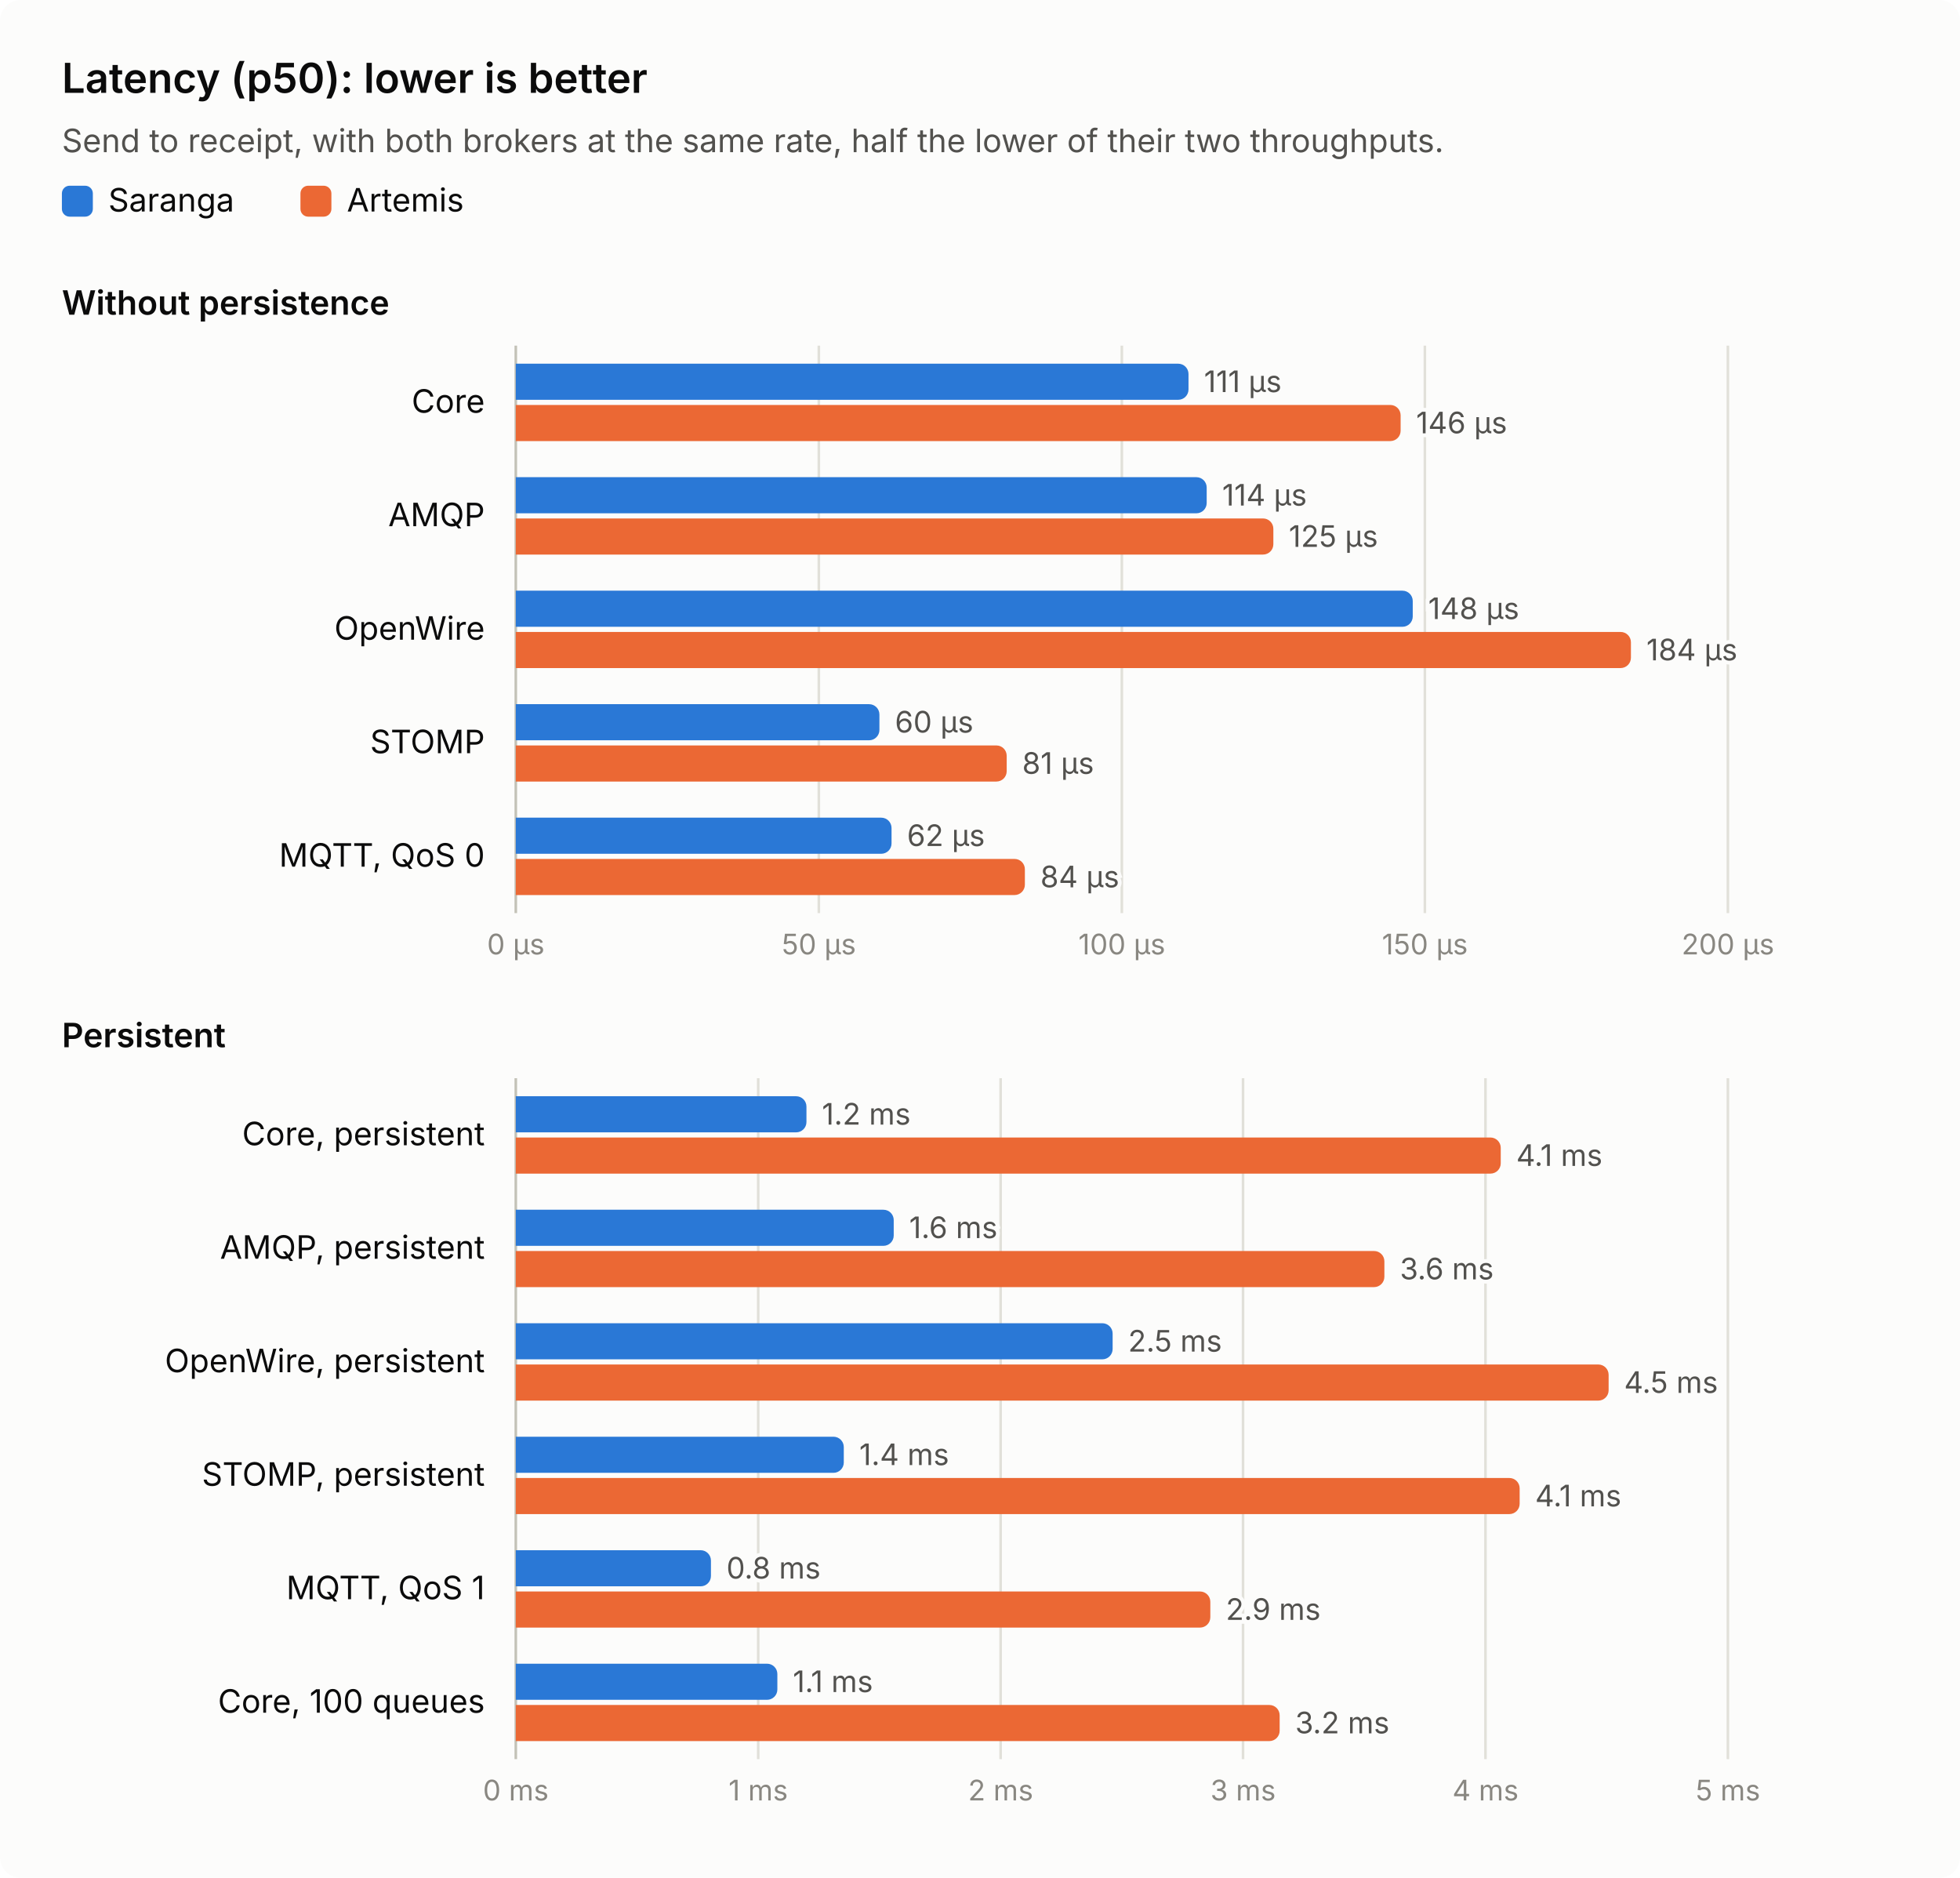
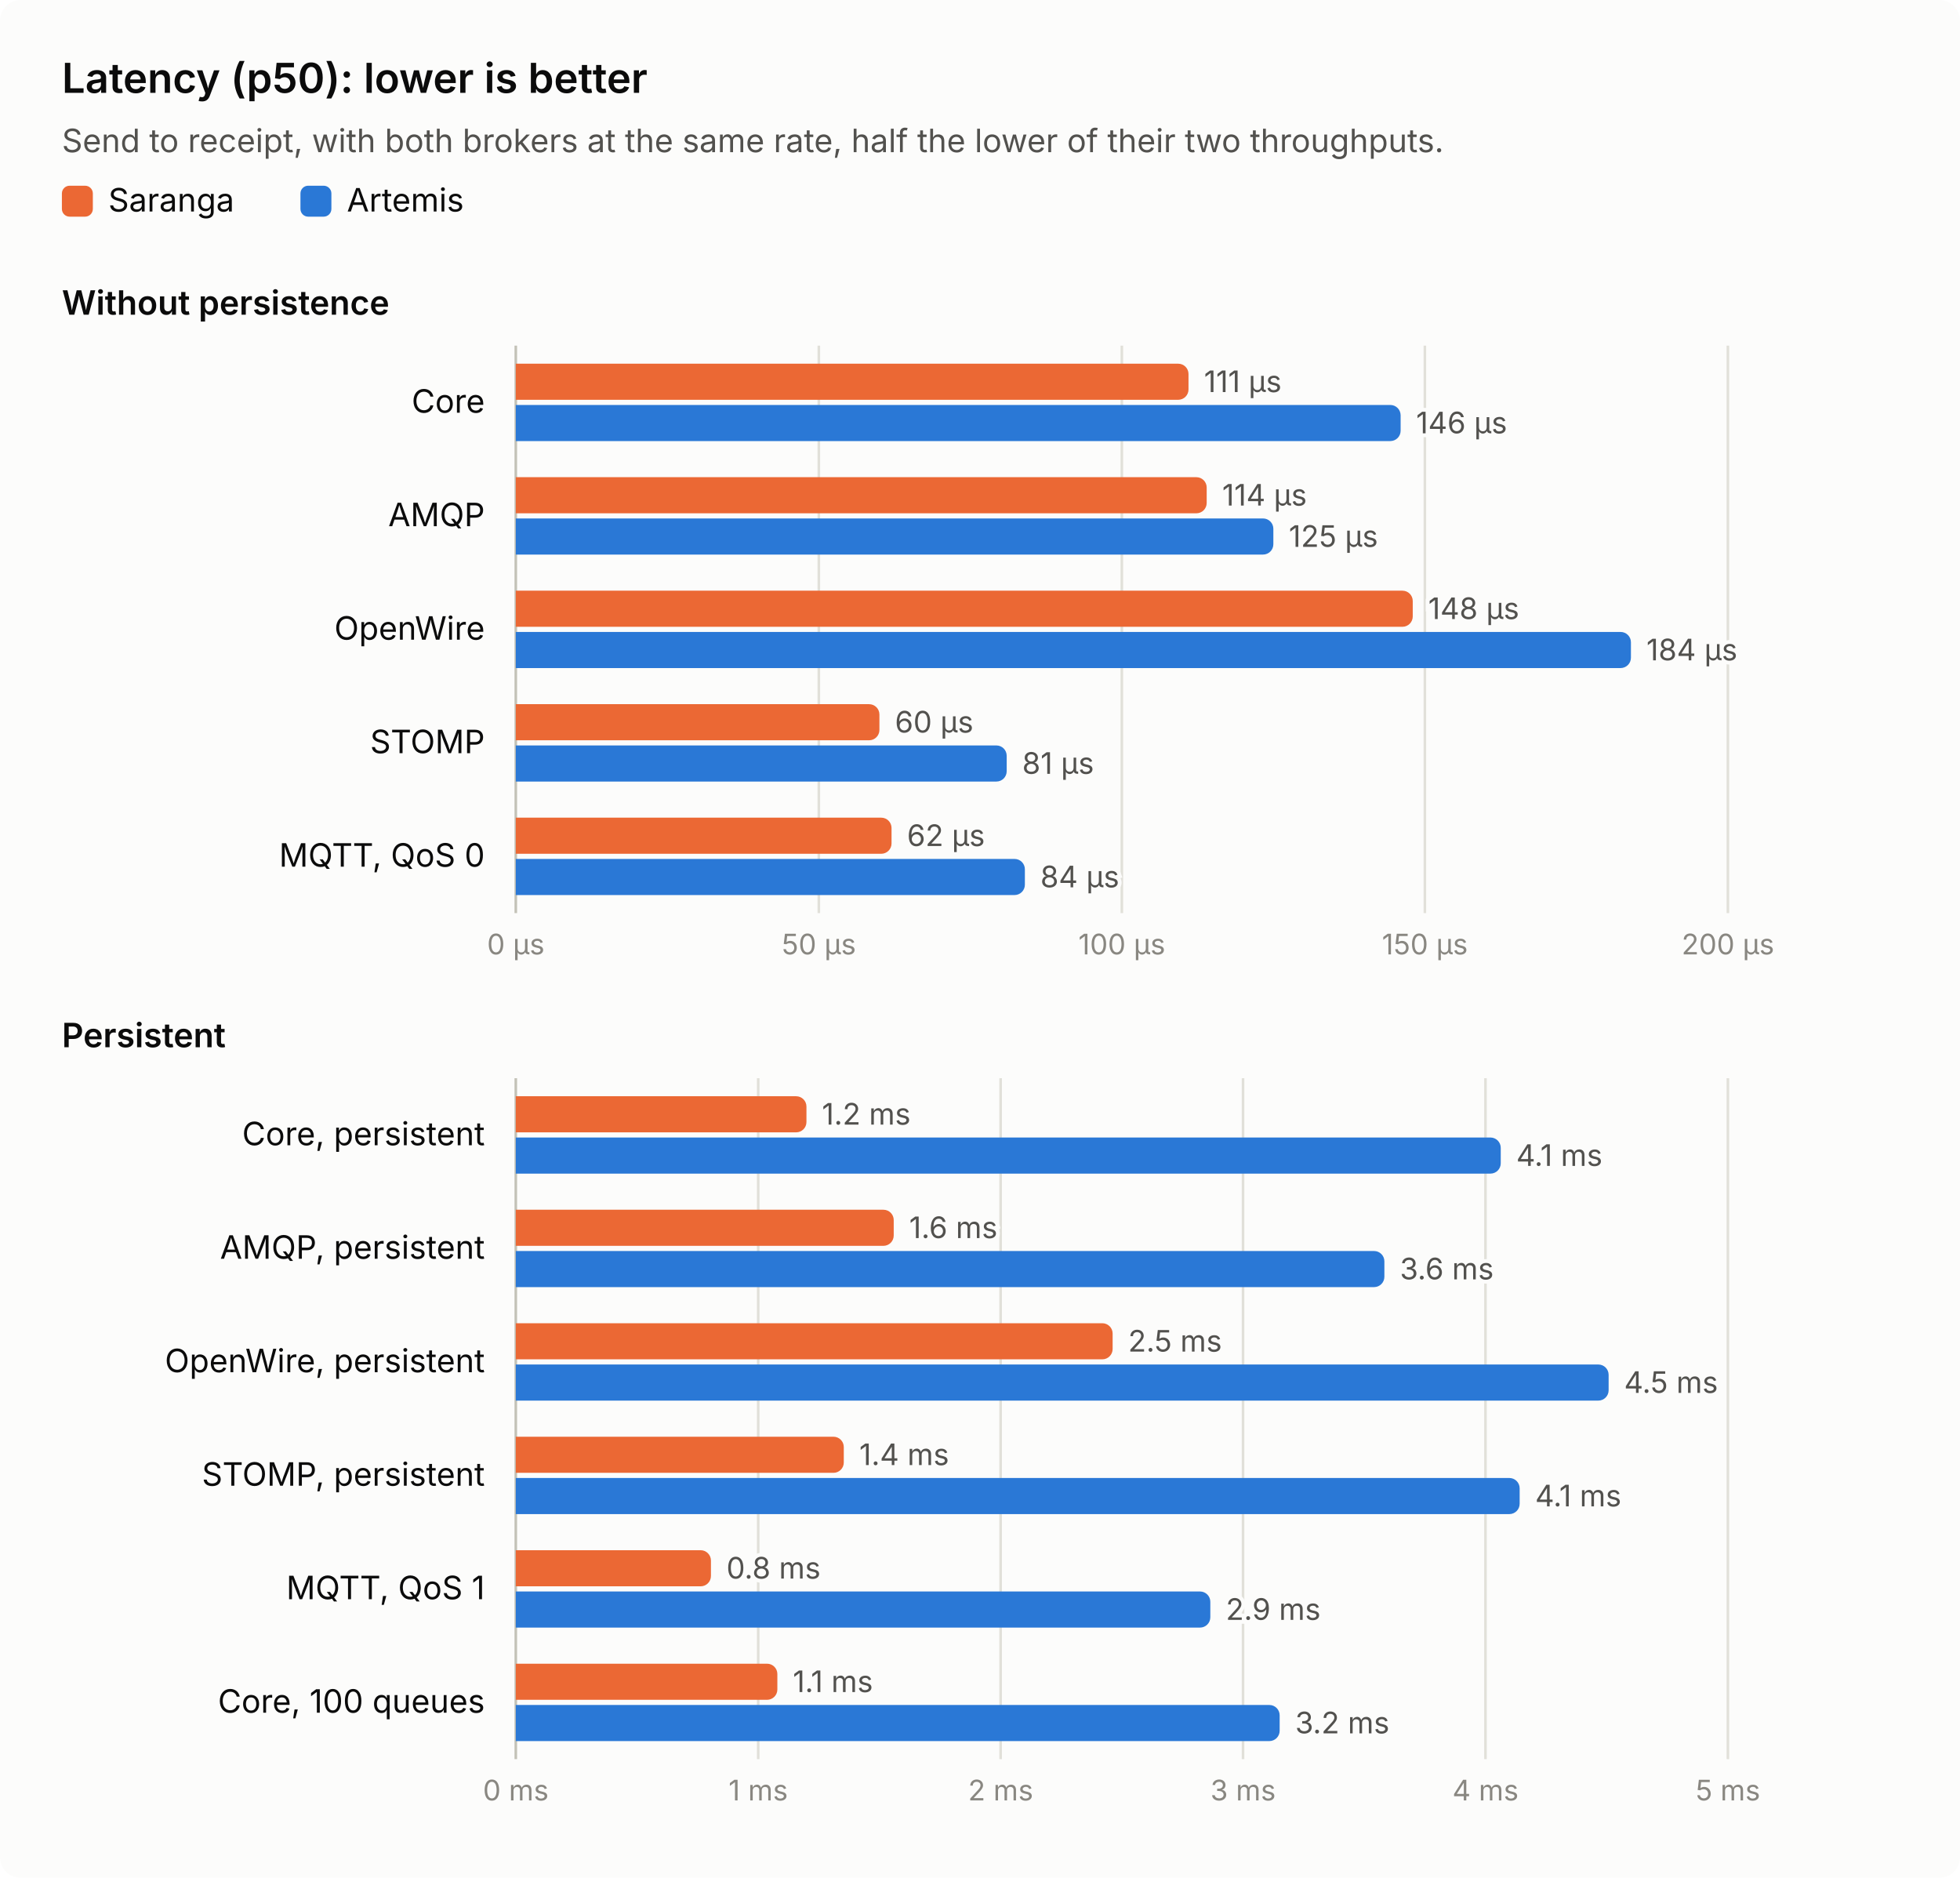
<svg xmlns="http://www.w3.org/2000/svg" width="760" height="728" viewBox="0 0 760 728" role="img" aria-labelledby="title desc" font-family="system-ui, -apple-system, &quot;Segoe UI&quot;, sans-serif">
  <rect width="760" height="728" rx="8" fill="#fcfcfb" />
  <text x="24" y="36" font-size="16" font-weight="600" fill="#0b0b0b">Latency (p50): lower is better</text>
  <text x="24" y="59" font-size="12.5" fill="#52514e">Send to receipt, with both brokers at the same rate, half the lower of their two throughputs.</text>
-   <rect x="24" y="72" width="12" height="12" rx="3" fill="#2a78d6" />
+   <rect x="24" y="72" width="12" height="12" rx="3" fill="#eb6834" />
  <text x="42" y="82" font-size="12.5" fill="#0b0b0b">Saranga</text>
-   <rect x="116.5" y="72" width="12" height="12" rx="3" fill="#eb6834" />
+   <rect x="116.5" y="72" width="12" height="12" rx="3" fill="#2a78d6" />
  <text x="134.5" y="82" font-size="12.5" fill="#0b0b0b">Artemis</text>
  <text x="24" y="122" font-size="13" font-weight="600" fill="#0b0b0b">Without persistence</text>
  <line x1="200" x2="200" y1="134" y2="354" stroke="#c3c2b7" stroke-width="1" />
  <text x="200" y="370" font-size="11" fill="#898781" text-anchor="middle" style="font-variant-numeric: tabular-nums">0 µs</text>
  <line x1="317.5" x2="317.5" y1="134" y2="354" stroke="#e1e0d9" stroke-width="1" />
  <text x="317.5" y="370" font-size="11" fill="#898781" text-anchor="middle" style="font-variant-numeric: tabular-nums">50 µs</text>
  <line x1="435" x2="435" y1="134" y2="354" stroke="#e1e0d9" stroke-width="1" />
  <text x="435" y="370" font-size="11" fill="#898781" text-anchor="middle" style="font-variant-numeric: tabular-nums">100 µs</text>
  <line x1="552.5" x2="552.5" y1="134" y2="354" stroke="#e1e0d9" stroke-width="1" />
  <text x="552.5" y="370" font-size="11" fill="#898781" text-anchor="middle" style="font-variant-numeric: tabular-nums">150 µs</text>
  <line x1="670" x2="670" y1="134" y2="354" stroke="#e1e0d9" stroke-width="1" />
  <text x="670" y="370" font-size="11" fill="#898781" text-anchor="middle" style="font-variant-numeric: tabular-nums">200 µs</text>
  <text x="188" y="160" font-size="12.5" fill="#0b0b0b" text-anchor="end">Core</text>
-   <path d="M200 141h256.85a4 4 0 0 1 4 4v6a4 4 0 0 1 -4 4h-256.85z" fill="#2a78d6" />
+   <path d="M200 141h256.85a4 4 0 0 1 4 4v6a4 4 0 0 1 -4 4h-256.85z" fill="#eb6834" />
  <text x="466.85" y="152" font-size="11.5" fill="#52514e" stroke="#fcfcfb" stroke-width="3" paint-order="stroke" style="font-variant-numeric: tabular-nums">111 µs</text>
-   <path d="M200 157h339.1a4 4 0 0 1 4 4v6a4 4 0 0 1 -4 4h-339.1z" fill="#eb6834" />
+   <path d="M200 157h339.1a4 4 0 0 1 4 4v6a4 4 0 0 1 -4 4h-339.1z" fill="#2a78d6" />
  <text x="549.1" y="168" font-size="11.5" fill="#52514e" stroke="#fcfcfb" stroke-width="3" paint-order="stroke" style="font-variant-numeric: tabular-nums">146 µs</text>
  <text x="188" y="204" font-size="12.5" fill="#0b0b0b" text-anchor="end">AMQP</text>
-   <path d="M200 185h263.9a4 4 0 0 1 4 4v6a4 4 0 0 1 -4 4h-263.9z" fill="#2a78d6" />
+   <path d="M200 185h263.9a4 4 0 0 1 4 4v6a4 4 0 0 1 -4 4h-263.9z" fill="#eb6834" />
  <text x="473.9" y="196" font-size="11.5" fill="#52514e" stroke="#fcfcfb" stroke-width="3" paint-order="stroke" style="font-variant-numeric: tabular-nums">114 µs</text>
-   <path d="M200 201h289.75a4 4 0 0 1 4 4v6a4 4 0 0 1 -4 4h-289.75z" fill="#eb6834" />
+   <path d="M200 201h289.75a4 4 0 0 1 4 4v6a4 4 0 0 1 -4 4h-289.75z" fill="#2a78d6" />
  <text x="499.75" y="212" font-size="11.5" fill="#52514e" stroke="#fcfcfb" stroke-width="3" paint-order="stroke" style="font-variant-numeric: tabular-nums">125 µs</text>
  <text x="188" y="248" font-size="12.5" fill="#0b0b0b" text-anchor="end">OpenWire</text>
-   <path d="M200 229h343.8a4 4 0 0 1 4 4v6a4 4 0 0 1 -4 4h-343.8z" fill="#2a78d6" />
+   <path d="M200 229h343.8a4 4 0 0 1 4 4v6a4 4 0 0 1 -4 4h-343.8z" fill="#eb6834" />
  <text x="553.8" y="240" font-size="11.5" fill="#52514e" stroke="#fcfcfb" stroke-width="3" paint-order="stroke" style="font-variant-numeric: tabular-nums">148 µs</text>
-   <path d="M200 245h428.4a4 4 0 0 1 4 4v6a4 4 0 0 1 -4 4h-428.4z" fill="#eb6834" />
+   <path d="M200 245h428.4a4 4 0 0 1 4 4v6a4 4 0 0 1 -4 4h-428.4z" fill="#2a78d6" />
  <text x="638.4" y="256" font-size="11.5" fill="#52514e" stroke="#fcfcfb" stroke-width="3" paint-order="stroke" style="font-variant-numeric: tabular-nums">184 µs</text>
  <text x="188" y="292" font-size="12.5" fill="#0b0b0b" text-anchor="end">STOMP</text>
-   <path d="M200 273h137a4 4 0 0 1 4 4v6a4 4 0 0 1 -4 4h-137z" fill="#2a78d6" />
+   <path d="M200 273h137a4 4 0 0 1 4 4v6a4 4 0 0 1 -4 4h-137z" fill="#eb6834" />
  <text x="347" y="284" font-size="11.5" fill="#52514e" stroke="#fcfcfb" stroke-width="3" paint-order="stroke" style="font-variant-numeric: tabular-nums">60 µs</text>
-   <path d="M200 289h186.35a4 4 0 0 1 4 4v6a4 4 0 0 1 -4 4h-186.35z" fill="#eb6834" />
+   <path d="M200 289h186.35a4 4 0 0 1 4 4v6a4 4 0 0 1 -4 4h-186.35z" fill="#2a78d6" />
  <text x="396.35" y="300" font-size="11.5" fill="#52514e" stroke="#fcfcfb" stroke-width="3" paint-order="stroke" style="font-variant-numeric: tabular-nums">81 µs</text>
  <text x="188" y="336" font-size="12.5" fill="#0b0b0b" text-anchor="end">MQTT, QoS 0</text>
-   <path d="M200 317h141.7a4 4 0 0 1 4 4v6a4 4 0 0 1 -4 4h-141.7z" fill="#2a78d6" />
+   <path d="M200 317h141.7a4 4 0 0 1 4 4v6a4 4 0 0 1 -4 4h-141.7z" fill="#eb6834" />
  <text x="351.7" y="328" font-size="11.5" fill="#52514e" stroke="#fcfcfb" stroke-width="3" paint-order="stroke" style="font-variant-numeric: tabular-nums">62 µs</text>
-   <path d="M200 333h193.4a4 4 0 0 1 4 4v6a4 4 0 0 1 -4 4h-193.4z" fill="#eb6834" />
+   <path d="M200 333h193.4a4 4 0 0 1 4 4v6a4 4 0 0 1 -4 4h-193.4z" fill="#2a78d6" />
  <text x="403.4" y="344" font-size="11.5" fill="#52514e" stroke="#fcfcfb" stroke-width="3" paint-order="stroke" style="font-variant-numeric: tabular-nums">84 µs</text>
  <text x="24" y="406" font-size="13" font-weight="600" fill="#0b0b0b">Persistent</text>
  <line x1="200" x2="200" y1="418" y2="682" stroke="#c3c2b7" stroke-width="1" />
  <text x="200" y="698" font-size="11" fill="#898781" text-anchor="middle" style="font-variant-numeric: tabular-nums">0 ms</text>
  <line x1="294" x2="294" y1="418" y2="682" stroke="#e1e0d9" stroke-width="1" />
  <text x="294" y="698" font-size="11" fill="#898781" text-anchor="middle" style="font-variant-numeric: tabular-nums">1 ms</text>
  <line x1="388" x2="388" y1="418" y2="682" stroke="#e1e0d9" stroke-width="1" />
  <text x="388" y="698" font-size="11" fill="#898781" text-anchor="middle" style="font-variant-numeric: tabular-nums">2 ms</text>
  <line x1="482" x2="482" y1="418" y2="682" stroke="#e1e0d9" stroke-width="1" />
  <text x="482" y="698" font-size="11" fill="#898781" text-anchor="middle" style="font-variant-numeric: tabular-nums">3 ms</text>
  <line x1="576" x2="576" y1="418" y2="682" stroke="#e1e0d9" stroke-width="1" />
  <text x="576" y="698" font-size="11" fill="#898781" text-anchor="middle" style="font-variant-numeric: tabular-nums">4 ms</text>
  <line x1="670" x2="670" y1="418" y2="682" stroke="#e1e0d9" stroke-width="1" />
  <text x="670" y="698" font-size="11" fill="#898781" text-anchor="middle" style="font-variant-numeric: tabular-nums">5 ms</text>
  <text x="188" y="444" font-size="12.5" fill="#0b0b0b" text-anchor="end">Core, persistent</text>
-   <path d="M200 425h108.706a4 4 0 0 1 4 4v6a4 4 0 0 1 -4 4h-108.706z" fill="#2a78d6" />
+   <path d="M200 425h108.706a4 4 0 0 1 4 4v6a4 4 0 0 1 -4 4h-108.706z" fill="#eb6834" />
  <text x="318.706" y="436" font-size="11.5" fill="#52514e" stroke="#fcfcfb" stroke-width="3" paint-order="stroke" style="font-variant-numeric: tabular-nums">1.2 ms</text>
-   <path d="M200 441h377.922a4 4 0 0 1 4 4v6a4 4 0 0 1 -4 4h-377.922z" fill="#eb6834" />
+   <path d="M200 441h377.922a4 4 0 0 1 4 4v6a4 4 0 0 1 -4 4h-377.922z" fill="#2a78d6" />
  <text x="587.922" y="452" font-size="11.5" fill="#52514e" stroke="#fcfcfb" stroke-width="3" paint-order="stroke" style="font-variant-numeric: tabular-nums">4.1 ms</text>
  <text x="188" y="488" font-size="12.5" fill="#0b0b0b" text-anchor="end">AMQP, persistent</text>
-   <path d="M200 469h142.546a4 4 0 0 1 4 4v6a4 4 0 0 1 -4 4h-142.546z" fill="#2a78d6" />
+   <path d="M200 469h142.546a4 4 0 0 1 4 4v6a4 4 0 0 1 -4 4h-142.546z" fill="#eb6834" />
  <text x="352.546" y="480" font-size="11.5" fill="#52514e" stroke="#fcfcfb" stroke-width="3" paint-order="stroke" style="font-variant-numeric: tabular-nums">1.6 ms</text>
-   <path d="M200 485h332.802a4 4 0 0 1 4 4v6a4 4 0 0 1 -4 4h-332.802z" fill="#eb6834" />
+   <path d="M200 485h332.802a4 4 0 0 1 4 4v6a4 4 0 0 1 -4 4h-332.802z" fill="#2a78d6" />
  <text x="542.802" y="496" font-size="11.5" fill="#52514e" stroke="#fcfcfb" stroke-width="3" paint-order="stroke" style="font-variant-numeric: tabular-nums">3.6 ms</text>
  <text x="188" y="532" font-size="12.5" fill="#0b0b0b" text-anchor="end">OpenWire, persistent</text>
-   <path d="M200 513h227.428a4 4 0 0 1 4 4v6a4 4 0 0 1 -4 4h-227.428z" fill="#2a78d6" />
+   <path d="M200 513h227.428a4 4 0 0 1 4 4v6a4 4 0 0 1 -4 4h-227.428z" fill="#eb6834" />
  <text x="437.428" y="524" font-size="11.5" fill="#52514e" stroke="#fcfcfb" stroke-width="3" paint-order="stroke" style="font-variant-numeric: tabular-nums">2.5 ms</text>
-   <path d="M200 529h419.752a4 4 0 0 1 4 4v6a4 4 0 0 1 -4 4h-419.752z" fill="#eb6834" />
+   <path d="M200 529h419.752a4 4 0 0 1 4 4v6a4 4 0 0 1 -4 4h-419.752z" fill="#2a78d6" />
  <text x="629.752" y="540" font-size="11.5" fill="#52514e" stroke="#fcfcfb" stroke-width="3" paint-order="stroke" style="font-variant-numeric: tabular-nums">4.5 ms</text>
  <text x="188" y="576" font-size="12.5" fill="#0b0b0b" text-anchor="end">STOMP, persistent</text>
-   <path d="M200 557h123.182a4 4 0 0 1 4 4v6a4 4 0 0 1 -4 4h-123.182z" fill="#2a78d6" />
+   <path d="M200 557h123.182a4 4 0 0 1 4 4v6a4 4 0 0 1 -4 4h-123.182z" fill="#eb6834" />
  <text x="333.182" y="568" font-size="11.5" fill="#52514e" stroke="#fcfcfb" stroke-width="3" paint-order="stroke" style="font-variant-numeric: tabular-nums">1.4 ms</text>
-   <path d="M200 573h385.254a4 4 0 0 1 4 4v6a4 4 0 0 1 -4 4h-385.254z" fill="#eb6834" />
+   <path d="M200 573h385.254a4 4 0 0 1 4 4v6a4 4 0 0 1 -4 4h-385.254z" fill="#2a78d6" />
  <text x="595.254" y="584" font-size="11.5" fill="#52514e" stroke="#fcfcfb" stroke-width="3" paint-order="stroke" style="font-variant-numeric: tabular-nums">4.1 ms</text>
  <text x="188" y="620" font-size="12.5" fill="#0b0b0b" text-anchor="end">MQTT, QoS 1</text>
-   <path d="M200 601h71.67a4 4 0 0 1 4 4v6a4 4 0 0 1 -4 4h-71.67z" fill="#2a78d6" />
+   <path d="M200 601h71.67a4 4 0 0 1 4 4v6a4 4 0 0 1 -4 4h-71.67z" fill="#eb6834" />
  <text x="281.67" y="612" font-size="11.5" fill="#52514e" stroke="#fcfcfb" stroke-width="3" paint-order="stroke" style="font-variant-numeric: tabular-nums">0.8 ms</text>
-   <path d="M200 617h265.31a4 4 0 0 1 4 4v6a4 4 0 0 1 -4 4h-265.31z" fill="#eb6834" />
+   <path d="M200 617h265.31a4 4 0 0 1 4 4v6a4 4 0 0 1 -4 4h-265.31z" fill="#2a78d6" />
  <text x="475.31" y="628" font-size="11.5" fill="#52514e" stroke="#fcfcfb" stroke-width="3" paint-order="stroke" style="font-variant-numeric: tabular-nums">2.9 ms</text>
  <text x="188" y="664" font-size="12.5" fill="#0b0b0b" text-anchor="end">Core, 100 queues</text>
-   <path d="M200 645h97.426a4 4 0 0 1 4 4v6a4 4 0 0 1 -4 4h-97.426z" fill="#2a78d6" />
+   <path d="M200 645h97.426a4 4 0 0 1 4 4v6a4 4 0 0 1 -4 4h-97.426z" fill="#eb6834" />
  <text x="307.426" y="656" font-size="11.5" fill="#52514e" stroke="#fcfcfb" stroke-width="3" paint-order="stroke" style="font-variant-numeric: tabular-nums">1.1 ms</text>
-   <path d="M200 661h292.194a4 4 0 0 1 4 4v6a4 4 0 0 1 -4 4h-292.194z" fill="#eb6834" />
+   <path d="M200 661h292.194a4 4 0 0 1 4 4v6a4 4 0 0 1 -4 4h-292.194z" fill="#2a78d6" />
  <text x="502.194" y="672" font-size="11.5" fill="#52514e" stroke="#fcfcfb" stroke-width="3" paint-order="stroke" style="font-variant-numeric: tabular-nums">3.2 ms</text>
</svg>
